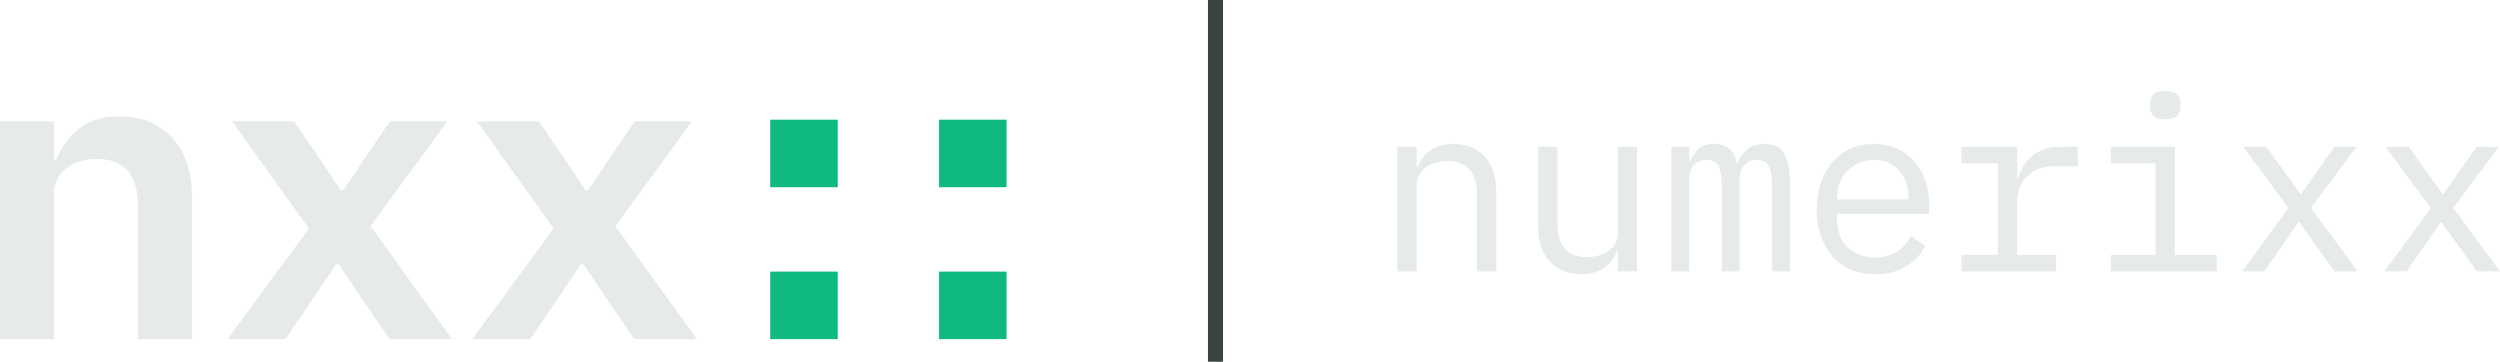
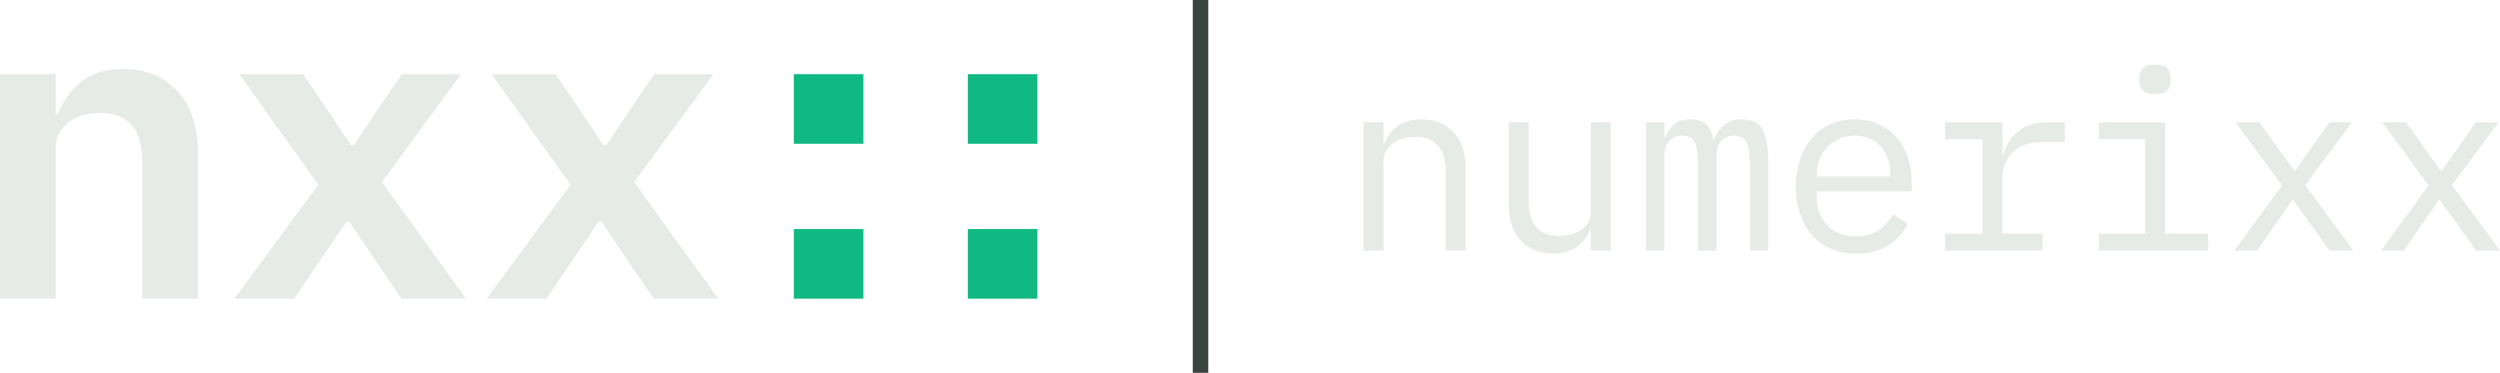
- <svg xmlns="http://www.w3.org/2000/svg" viewBox="4.2 -24 331.72 48" width="331.72" height="48" role="img" aria-label="Numerixx">
-   <path fill="#e6ebe8" d="M4.2 21V-7.9H11.37V-2.8H11.65Q12.6 -5.15 14.59 -6.86Q16.58 -8.57 20.1 -8.57Q24.36 -8.57 27.02 -5.74Q29.68 -2.91 29.68 2.35V21H22.51V3.36Q22.51 -2.91 17.08 -2.91Q15.96 -2.91 14.95 -2.63Q13.94 -2.35 13.13 -1.76Q12.32 -1.18 11.84 -0.34Q11.37 0.5 11.37 1.68V21ZM34.38 21 45.19 6.33 35 -7.9H43.23L46.7 -2.8L49.39 1.23H49.78L52.47 -2.8L55.94 -7.9H63.56L53.37 5.99L64.18 21H55.89L51.91 15.18L49.17 11.09H48.78L46.03 15.18L42.06 21ZM66.86 21 77.67 6.33 67.48 -7.9H75.71L79.18 -2.8L81.87 1.23H82.26L84.95 -2.8L88.42 -7.9H96.04L85.85 5.99L96.66 21H88.37L84.39 15.18L81.65 11.09H81.26L78.51 15.18L74.54 21Z" />
-   <path fill="#10b981" d="M106.4 -8.12h8.96v8.96h-8.96zM106.4 12.04h8.96v8.96h-8.96zM128.8 -8.12h8.96v8.96h-8.96zM128.8 12.04h8.96v8.96h-8.96z" />
-   <rect fill="#3a443f" x="164.48" y="-24" width="2" height="48" />
-   <path fill="#e6ebe8" d="M189.62 12V-4.51H192.18V-1.82H192.3Q192.56 -2.43 192.94 -2.99Q193.33 -3.55 193.89 -3.97Q194.45 -4.38 195.22 -4.64Q195.98 -4.9 197.01 -4.9Q199.6 -4.9 201.17 -3.25Q202.74 -1.6 202.74 1.41V12H200.18V1.86Q200.18 -0.42 199.18 -1.52Q198.19 -2.62 196.27 -2.62Q195.5 -2.62 194.77 -2.43Q194.03 -2.24 193.46 -1.86Q192.88 -1.47 192.53 -0.86Q192.18 -0.26 192.18 0.54V12ZM218.86 9.31H218.74Q218.48 9.92 218.1 10.48Q217.71 11.04 217.15 11.46Q216.59 11.87 215.82 12.13Q215.06 12.38 214.03 12.38Q211.44 12.38 209.87 10.74Q208.3 9.09 208.3 6.08V-4.51H210.86V5.63Q210.86 7.9 211.86 9.01Q212.85 10.11 214.77 10.11Q215.54 10.11 216.27 9.92Q217.01 9.73 217.58 9.34Q218.16 8.96 218.51 8.37Q218.86 7.78 218.86 6.94V-4.51H221.42V12H218.86ZM225.97 12V-4.51H228.34V-2.59H228.46Q228.85 -3.55 229.55 -4.22Q230.26 -4.9 231.63 -4.9Q233.07 -4.9 233.78 -4.18Q234.48 -3.46 234.64 -2.3H234.74Q235.18 -3.42 236.02 -4.16Q236.85 -4.9 238.32 -4.9Q240.34 -4.9 241.02 -3.49Q241.71 -2.08 241.71 0.54V12H239.34V0.96Q239.34 -1.15 238.91 -1.97Q238.48 -2.78 237.33 -2.78Q236.3 -2.78 235.66 -2.13Q235.02 -1.47 235.02 -0.13V12H232.66V0.96Q232.66 -1.15 232.22 -1.97Q231.79 -2.78 230.67 -2.78Q229.65 -2.78 228.99 -2.13Q228.34 -1.47 228.34 -0.13V12ZM253.01 12.38Q251.22 12.38 249.79 11.78Q248.37 11.17 247.36 10.03Q246.35 8.9 245.81 7.31Q245.26 5.73 245.26 3.78Q245.26 1.79 245.82 0.19Q246.38 -1.41 247.38 -2.54Q248.37 -3.68 249.76 -4.29Q251.15 -4.9 252.85 -4.9Q254.51 -4.9 255.87 -4.29Q257.23 -3.68 258.19 -2.61Q259.15 -1.54 259.66 -0.06Q260.18 1.41 260.18 3.17V4.38H247.95V5.15Q247.95 6.24 248.3 7.17Q248.66 8.1 249.31 8.77Q249.97 9.44 250.91 9.81Q251.86 10.18 253.01 10.18Q254.67 10.18 255.89 9.41Q257.1 8.64 257.74 7.3L259.63 8.58Q258.9 10.24 257.18 11.31Q255.47 12.38 253.01 12.38ZM252.85 -2.78Q251.79 -2.78 250.9 -2.4Q250 -2.02 249.34 -1.34Q248.69 -0.67 248.32 0.24Q247.95 1.15 247.95 2.24V2.46H257.42V2.11Q257.42 1.02 257.09 0.13Q256.75 -0.77 256.16 -1.42Q255.57 -2.08 254.72 -2.43Q253.87 -2.78 252.85 -2.78ZM264.46 9.82H269.3V-2.34H264.46V-4.51H271.86V-0.35H272.02Q272.53 -2.3 273.95 -3.41Q275.38 -4.51 277.58 -4.51H279.89V-1.95H276.78Q274.58 -1.95 273.22 -0.67Q271.86 0.61 271.86 2.69V9.82H277.01V12H264.46ZM291.5 -8.16Q290.38 -8.16 289.94 -8.62Q289.49 -9.09 289.49 -9.79V-10.3Q289.49 -11.01 289.94 -11.47Q290.38 -11.94 291.5 -11.94Q292.62 -11.94 293.07 -11.47Q293.52 -11.01 293.52 -10.3V-9.79Q293.52 -9.09 293.07 -8.62Q292.62 -8.16 291.5 -8.16ZM284.27 9.82H290.22V-2.34H284.27V-4.51H292.78V9.82H298.35V12H284.27ZM301.71 12 307.86 3.62 301.87 -4.51H304.94L307.44 -1.02L309.42 1.73H309.55L311.47 -1.02L313.94 -4.51H316.88L310.83 3.58L317.04 12H313.97L311.18 8.13L309.3 5.5H309.17L307.34 8.13L304.66 12ZM320.59 12 326.74 3.62 320.75 -4.51H323.82L326.32 -1.02L328.3 1.73H328.43L330.35 -1.02L332.82 -4.51H335.76L329.71 3.58L335.92 12H332.85L330.06 8.13L328.18 5.5H328.05L326.22 8.13L323.54 12Z" />
+ <svg xmlns="http://www.w3.org/2000/svg" viewBox="4.2 -24 321.86 48" width="321.86" height="48" role="img" aria-label="Numerixx">
+   <path fill="#e6ebe8" d="M4.2 14.45V-14.45H11.37V-9.35H11.65Q12.6 -11.7 14.59 -13.41Q16.58 -15.12 20.1 -15.12Q24.36 -15.12 27.02 -12.29Q29.68 -9.46 29.68 -4.2V14.45H22.51V-3.19Q22.51 -9.46 17.08 -9.46Q15.96 -9.46 14.95 -9.18Q13.94 -8.9 13.13 -8.32Q12.32 -7.73 11.84 -6.89Q11.37 -6.05 11.37 -4.87V14.45ZM34.38 14.45 45.19 -0.22 35 -14.45H43.23L46.7 -9.35L49.39 -5.32H49.78L52.47 -9.35L55.94 -14.45H63.56L53.37 -0.56L64.18 14.45H55.89L51.91 8.62L49.17 4.54H48.78L46.03 8.62L42.06 14.45ZM66.86 14.45 77.67 -0.22 67.48 -14.45H75.71L79.18 -9.35L81.87 -5.32H82.26L84.95 -9.35L88.42 -14.45H96.04L85.85 -0.56L96.66 14.45H88.37L84.39 8.62L81.65 4.54H81.26L78.51 8.62L74.54 14.45Z" />
+   <path fill="#10b981" d="M106.4 -14.45h8.96v8.96h-8.96zM106.4 5.49h8.96v8.96h-8.96zM128.8 -14.45h8.96v8.96h-8.96zM128.8 5.49h8.96v8.96h-8.96z" />
+   <rect fill="#3a443f" x="157.76" y="-24" width="2" height="48" />
+   <path fill="#e6ebe8" d="M179.76 8.26V-8.26H182.32V-5.57H182.45Q182.7 -6.18 183.09 -6.74Q183.47 -7.3 184.03 -7.71Q184.59 -8.13 185.36 -8.38Q186.13 -8.64 187.15 -8.64Q189.74 -8.64 191.31 -6.99Q192.88 -5.34 192.88 -2.34V8.26H190.32V-1.89Q190.32 -4.16 189.33 -5.26Q188.34 -6.37 186.42 -6.37Q185.65 -6.37 184.91 -6.18Q184.18 -5.98 183.6 -5.6Q183.02 -5.22 182.67 -4.61Q182.32 -4 182.32 -3.2V8.26ZM209.01 5.57H208.88Q208.62 6.18 208.24 6.74Q207.86 7.3 207.3 7.71Q206.74 8.13 205.97 8.38Q205.2 8.64 204.18 8.64Q201.58 8.64 200.02 6.99Q198.45 5.34 198.45 2.34V-8.26H201.01V1.89Q201.01 4.16 202 5.26Q202.99 6.37 204.91 6.37Q205.68 6.37 206.42 6.18Q207.15 5.98 207.73 5.6Q208.3 5.22 208.66 4.62Q209.01 4.03 209.01 3.2V-8.26H211.57V8.26H209.01ZM216.11 8.26V-8.26H218.48V-6.34H218.61Q218.99 -7.3 219.7 -7.97Q220.4 -8.64 221.78 -8.64Q223.22 -8.64 223.92 -7.92Q224.62 -7.2 224.78 -6.05H224.88Q225.33 -7.17 226.16 -7.9Q226.99 -8.64 228.46 -8.64Q230.48 -8.64 231.17 -7.23Q231.86 -5.82 231.86 -3.2V8.26H229.49V-2.78Q229.49 -4.9 229.06 -5.71Q228.62 -6.53 227.47 -6.53Q226.45 -6.53 225.81 -5.87Q225.17 -5.22 225.17 -3.87V8.26H222.8V-2.78Q222.8 -4.9 222.37 -5.71Q221.94 -6.53 220.82 -6.53Q219.79 -6.53 219.14 -5.87Q218.48 -5.22 218.48 -3.87V8.26ZM243.15 8.64Q241.36 8.64 239.94 8.03Q238.51 7.42 237.5 6.29Q236.5 5.15 235.95 3.57Q235.41 1.98 235.41 0.03Q235.41 -1.95 235.97 -3.55Q236.53 -5.15 237.52 -6.29Q238.51 -7.42 239.9 -8.03Q241.3 -8.64 242.99 -8.64Q244.66 -8.64 246.02 -8.03Q247.38 -7.42 248.34 -6.35Q249.3 -5.28 249.81 -3.81Q250.32 -2.34 250.32 -0.58V0.64H238.1V1.41Q238.1 2.5 238.45 3.42Q238.8 4.35 239.46 5.02Q240.11 5.7 241.06 6.06Q242 6.43 243.15 6.43Q244.82 6.43 246.03 5.66Q247.25 4.9 247.89 3.55L249.78 4.83Q249.04 6.5 247.33 7.57Q245.62 8.64 243.15 8.64ZM242.99 -6.53Q241.94 -6.53 241.04 -6.14Q240.14 -5.76 239.49 -5.09Q238.83 -4.42 238.46 -3.5Q238.1 -2.59 238.1 -1.5V-1.28H247.57V-1.63Q247.57 -2.72 247.23 -3.62Q246.9 -4.51 246.3 -5.17Q245.71 -5.82 244.86 -6.18Q244.02 -6.53 242.99 -6.53ZM254.61 6.08H259.44V-6.08H254.61V-8.26H262V-4.1H262.16Q262.67 -6.05 264.1 -7.15Q265.52 -8.26 267.73 -8.26H270.03V-5.7H266.93Q264.72 -5.7 263.36 -4.42Q262 -3.14 262 -1.06V6.08H267.15V8.26H254.61ZM281.65 -11.9Q280.53 -11.9 280.08 -12.37Q279.63 -12.83 279.63 -13.54V-14.05Q279.63 -14.75 280.08 -15.22Q280.53 -15.68 281.65 -15.68Q282.77 -15.68 283.22 -15.22Q283.66 -14.75 283.66 -14.05V-13.54Q283.66 -12.83 283.22 -12.37Q282.77 -11.9 281.65 -11.9ZM274.42 6.08H280.37V-6.08H274.42V-8.26H282.93V6.08H288.5V8.26H274.42ZM291.86 8.26 298 -0.13 292.02 -8.26H295.09L297.58 -4.77L299.57 -2.02H299.7L301.62 -4.77L304.08 -8.26H307.02L300.98 -0.16L307.18 8.26H304.11L301.33 4.38L299.44 1.76H299.31L297.49 4.38L294.8 8.26ZM310.74 8.26 316.88 -0.13 310.9 -8.26H313.97L316.46 -4.77L318.45 -2.02H318.58L320.5 -4.77L322.96 -8.26H325.9L319.86 -0.16L326.06 8.26H322.99L320.21 4.38L318.32 1.76H318.19L316.37 4.38L313.68 8.26Z" />
</svg>
